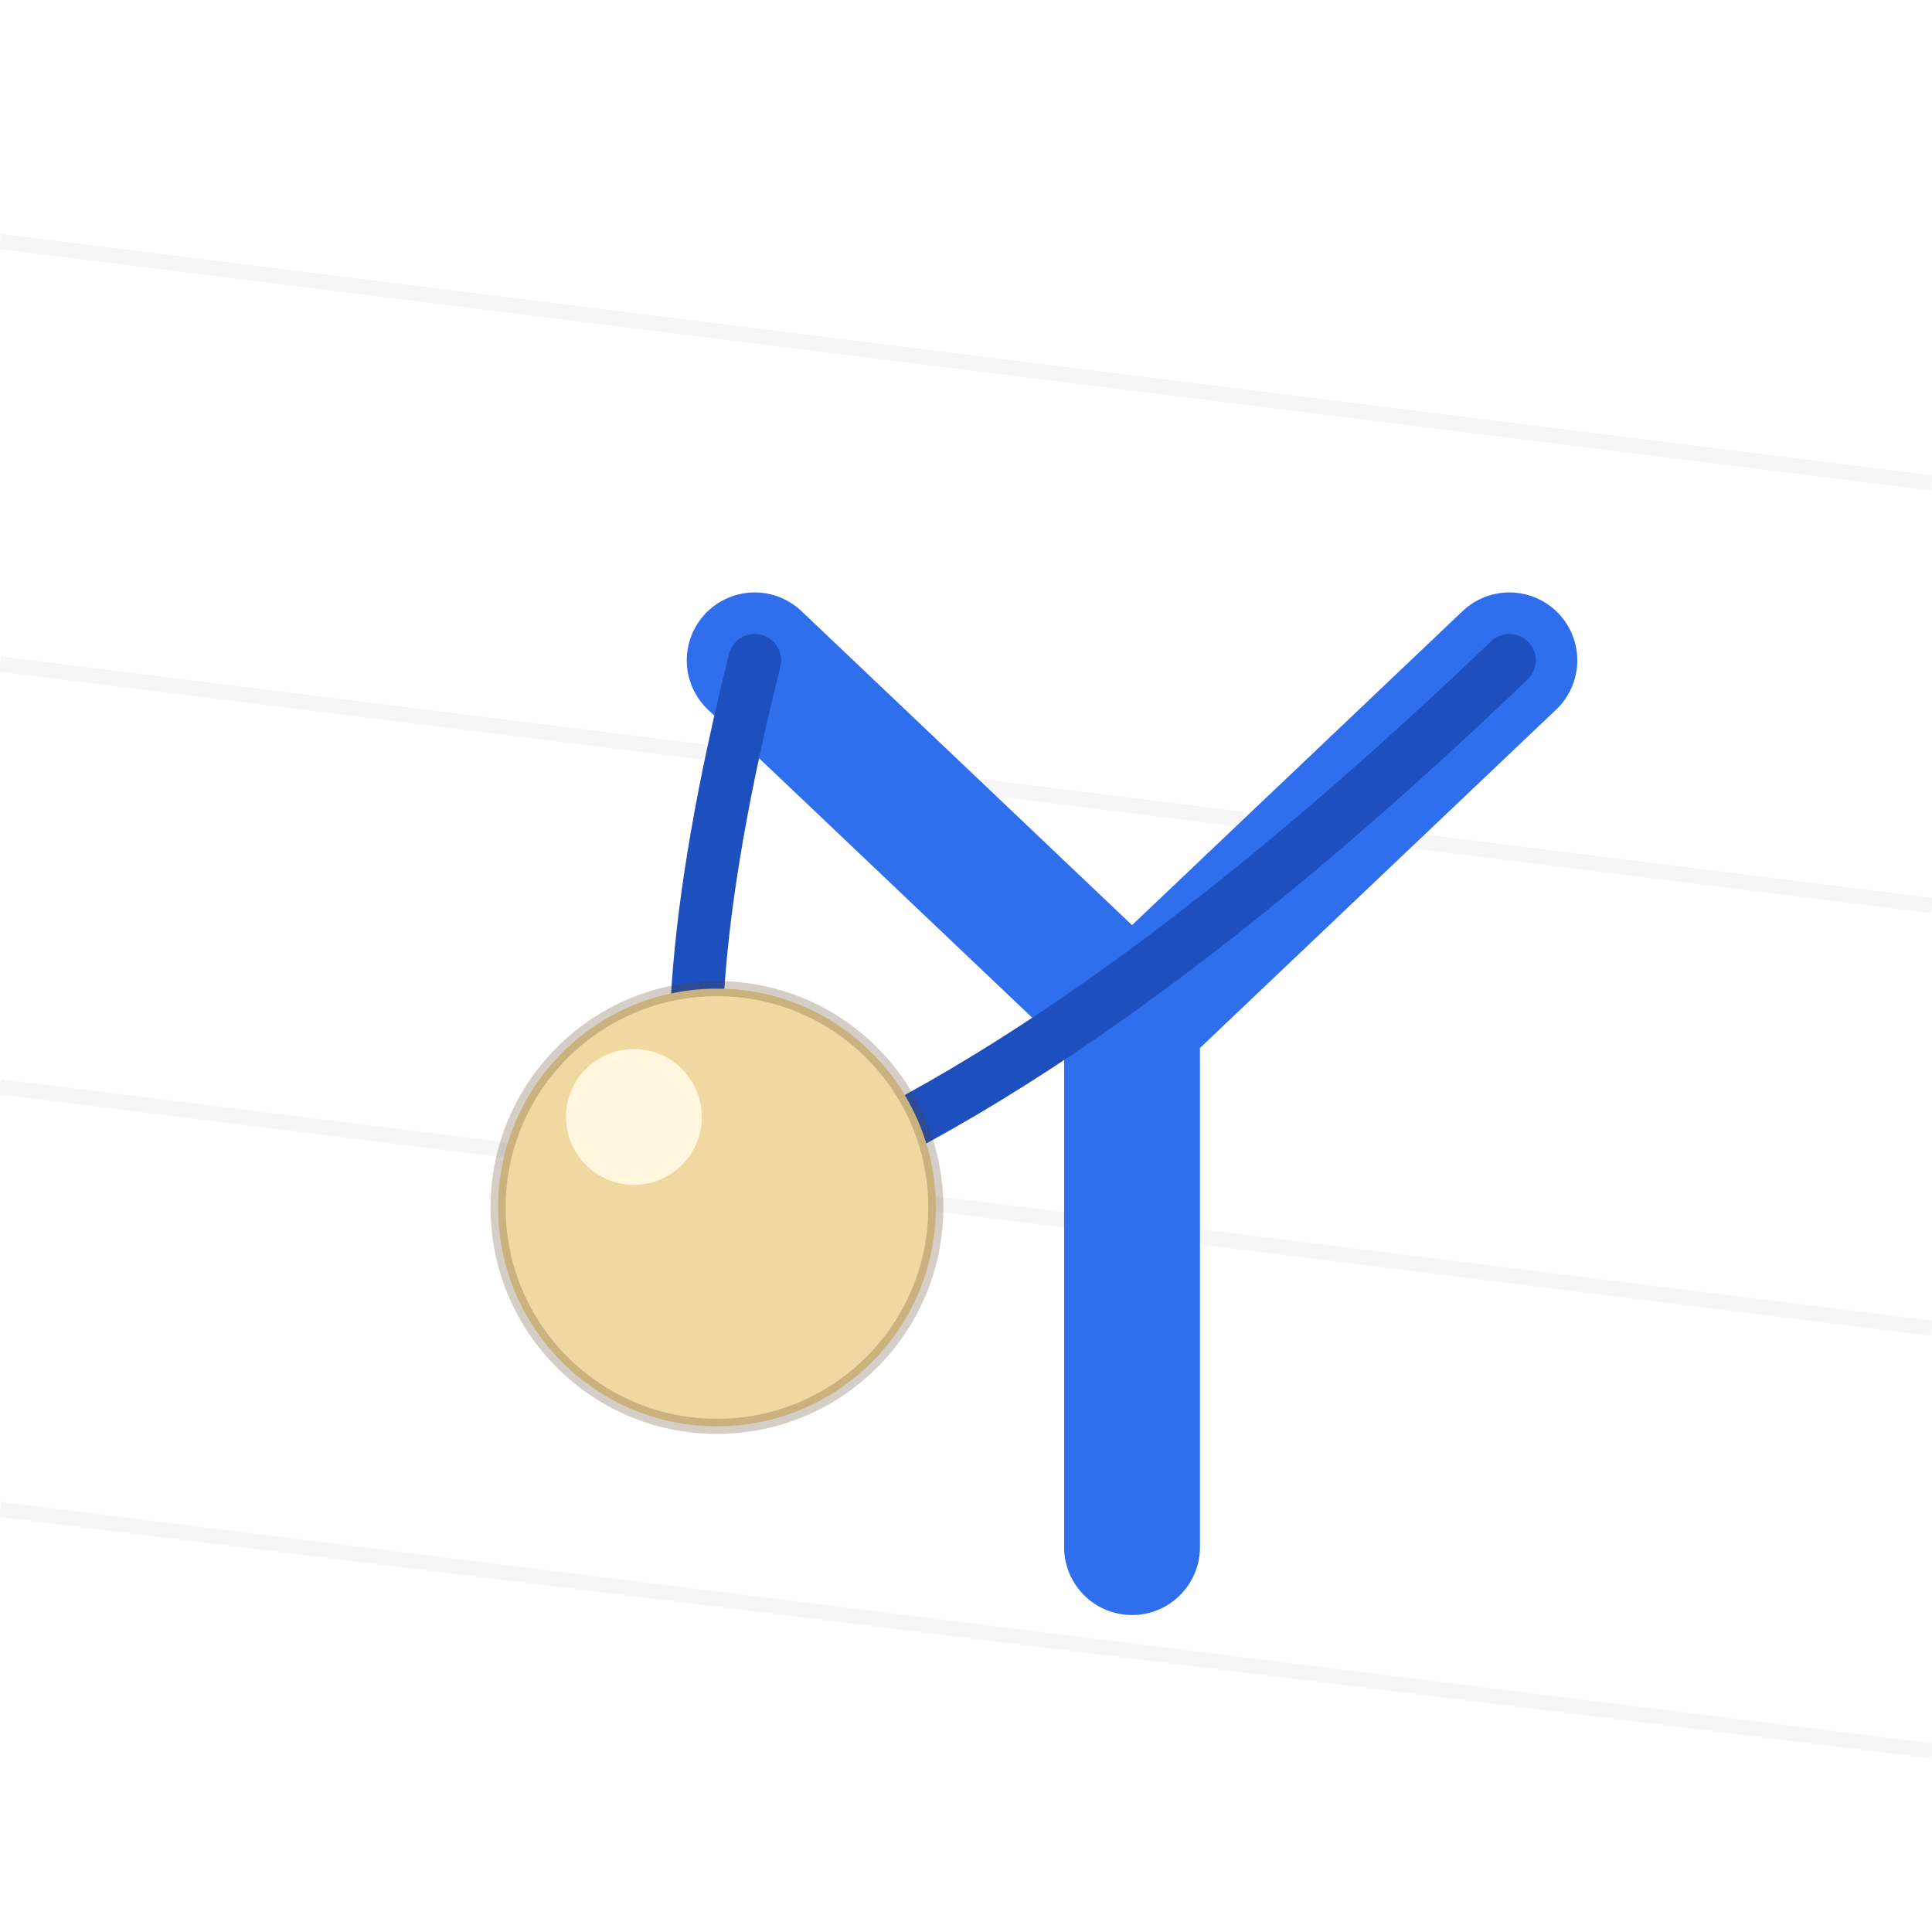
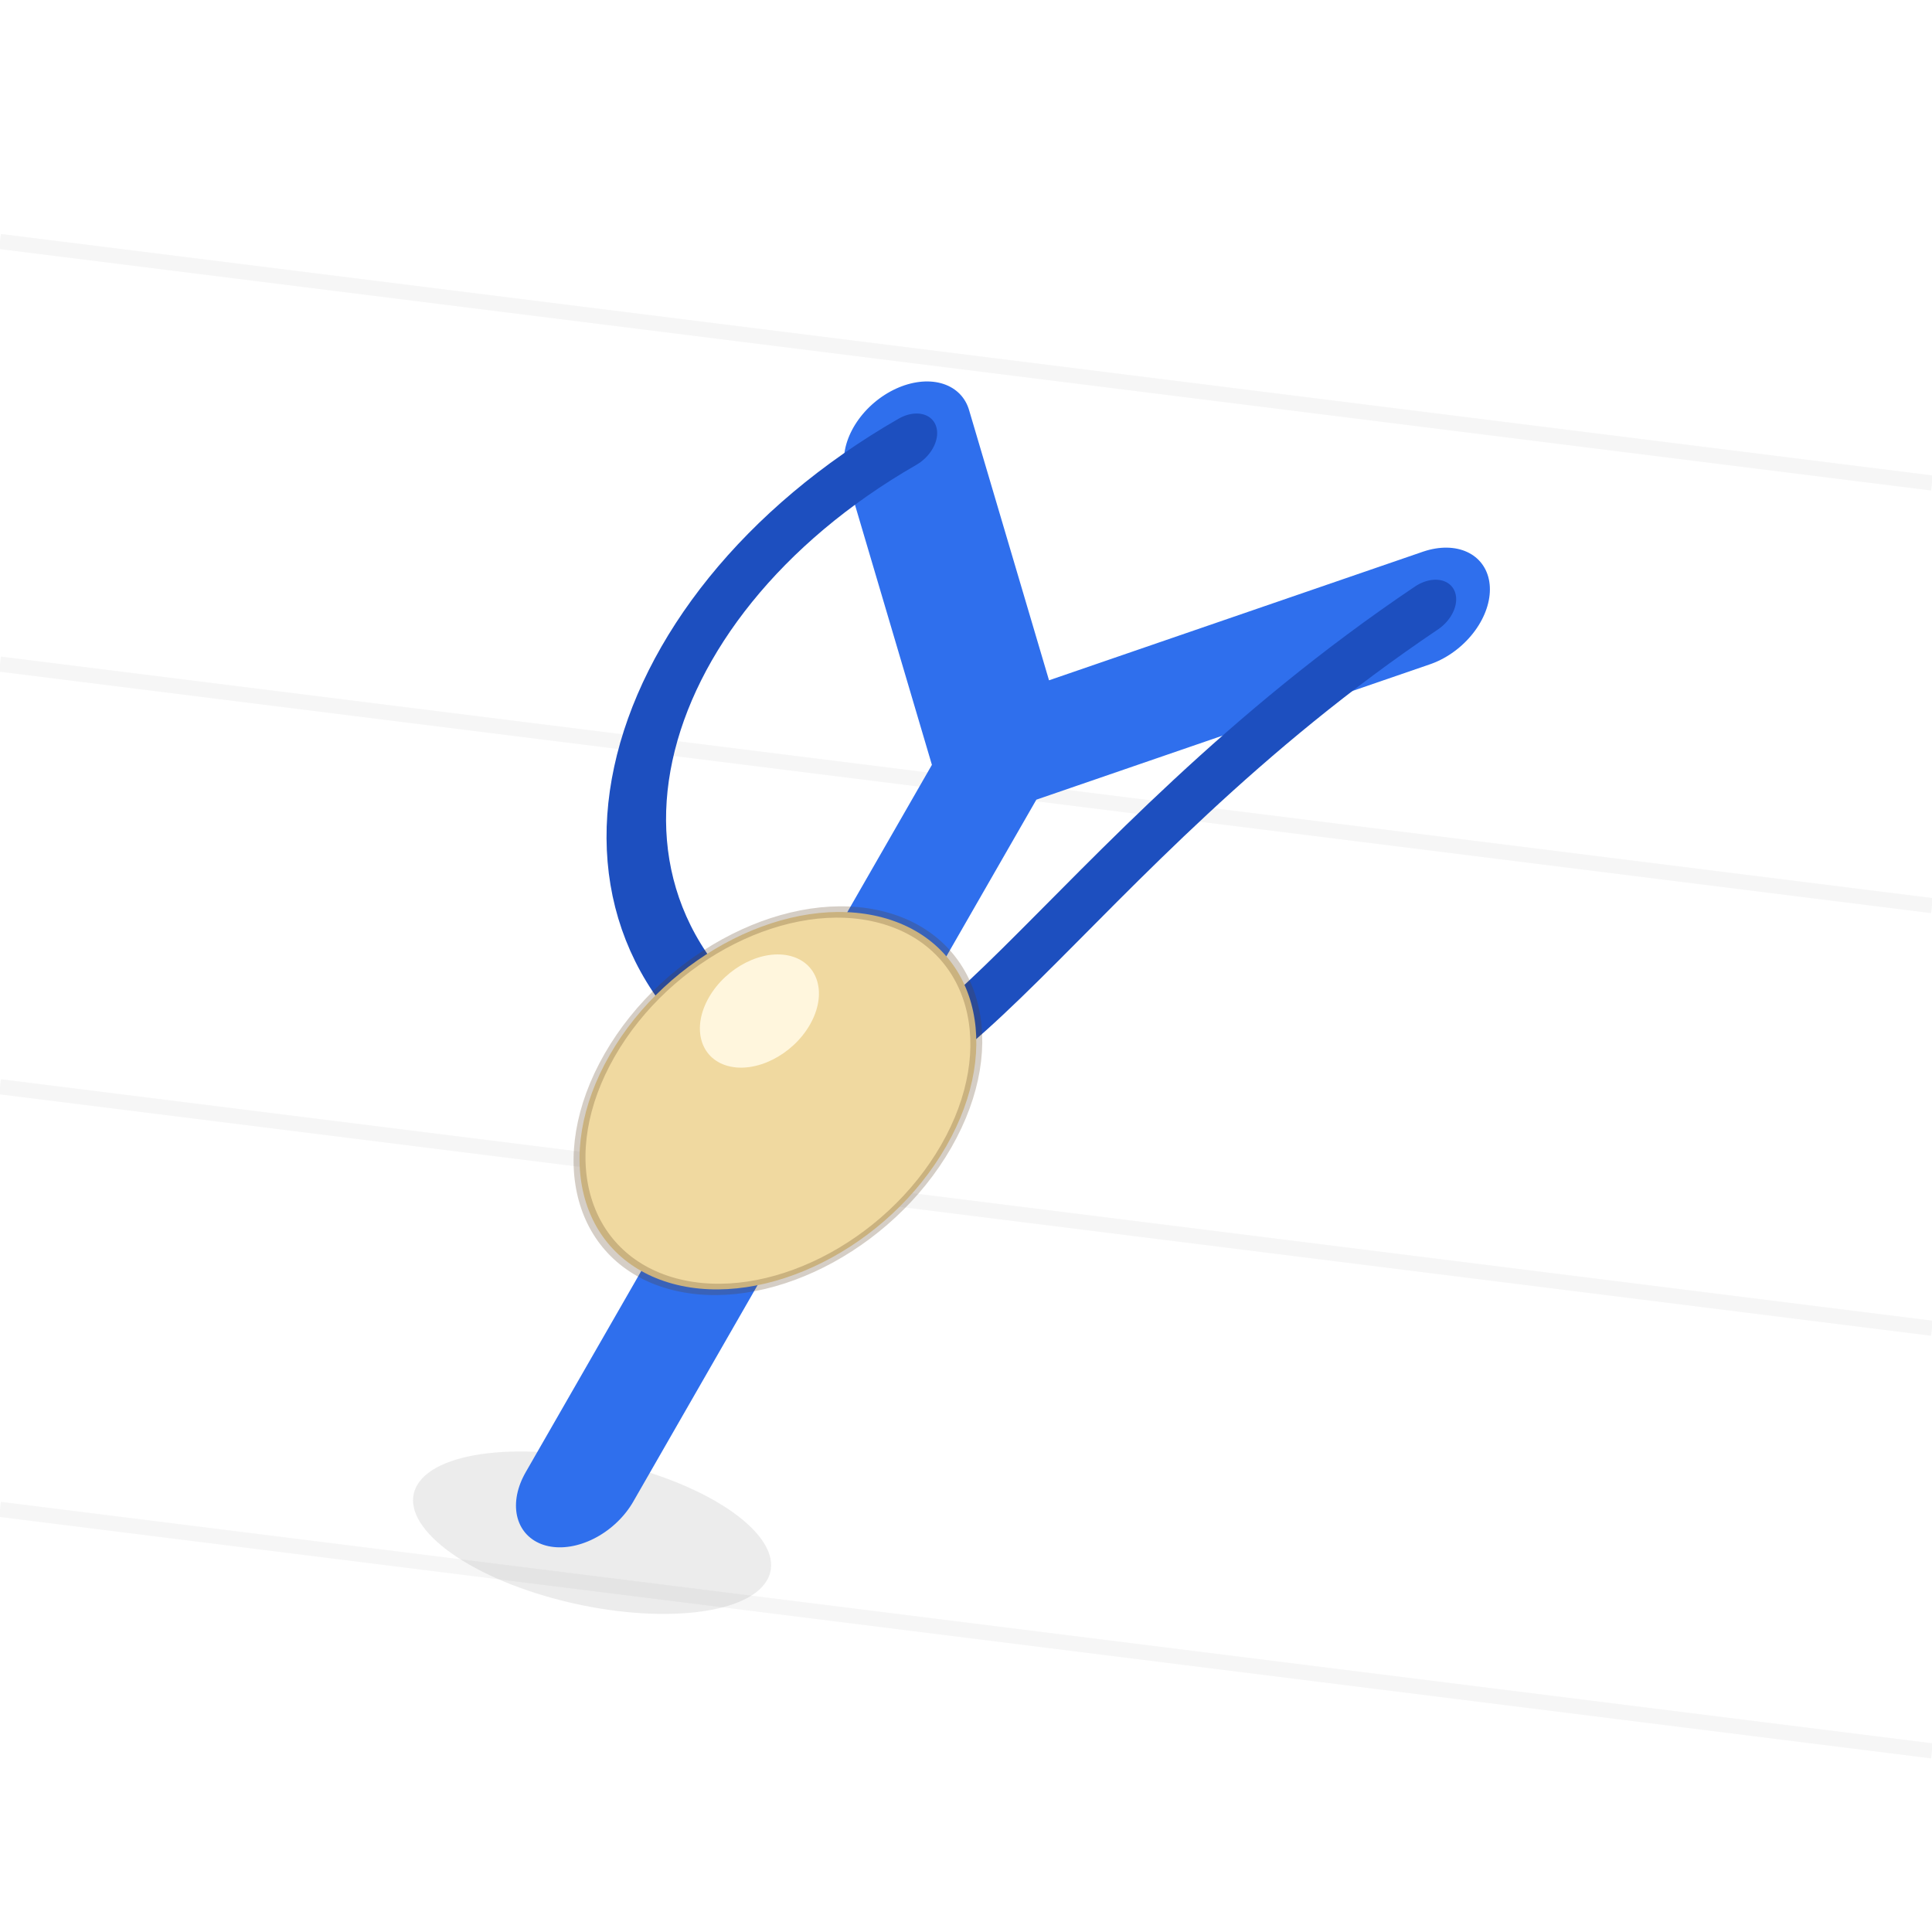
<svg xmlns="http://www.w3.org/2000/svg" viewBox="0 0 512 512" fill="none">
  <rect width="512" height="512" fill="#ffffff" />
  <g opacity="0.04" stroke="#111111" stroke-width="4">
    <path d="M0 64L512 128M0 176L512 240M0 288L512 352M0 400L512 464" />
  </g>
-   <path d="M300 410V270M200 175L300 270L400 175" stroke="#2f6fed" stroke-width="36" stroke-linecap="round" stroke-linejoin="round" />
-   <path d="M200 175Q175 275 190 320" stroke="#1d4fbf" stroke-width="14" stroke-linecap="round" fill="none" />
-   <path d="M400 175Q280 290 190 320" stroke="#1d4fbf" stroke-width="14" stroke-linecap="round" fill="none" />
-   <circle cx="190" cy="320" r="58" fill="#f0d9a0" />
-   <circle cx="168" cy="296" r="18" fill="#fff6dd" />
-   <circle cx="190" cy="320" r="58" stroke="rgba(90,60,30,0.25)" stroke-width="4" />
+   <g transform="translate(265 200) skewX(-18) rotate(14)">
+     <ellipse cx="10" cy="210" rx="52" ry="18" fill="rgba(17,17,17,0.08)" />
+     <path d="M0 200V0M-70 -68L0 0L88 -62" stroke="#2f6fed" stroke-width="32" stroke-linecap="round" stroke-linejoin="round" />
+     <path d="M-70 -68C-120 -10 -95 70 -8 88" stroke="#1d4fbf" stroke-width="15" stroke-linecap="round" fill="none" />
+     <path d="M88 -62C30 20 40 100 -8 88" stroke="#1d4fbf" stroke-width="15" stroke-linecap="round" fill="none" />
+     <circle cx="-6" cy="96" r="50" fill="#f0d9a0" />
+     <circle cx="-24" cy="76" r="15" fill="#fff6dd" />
+     <circle cx="-6" cy="96" r="50" stroke="rgba(90,60,30,0.25)" stroke-width="3" />
+   </g>
</svg>
